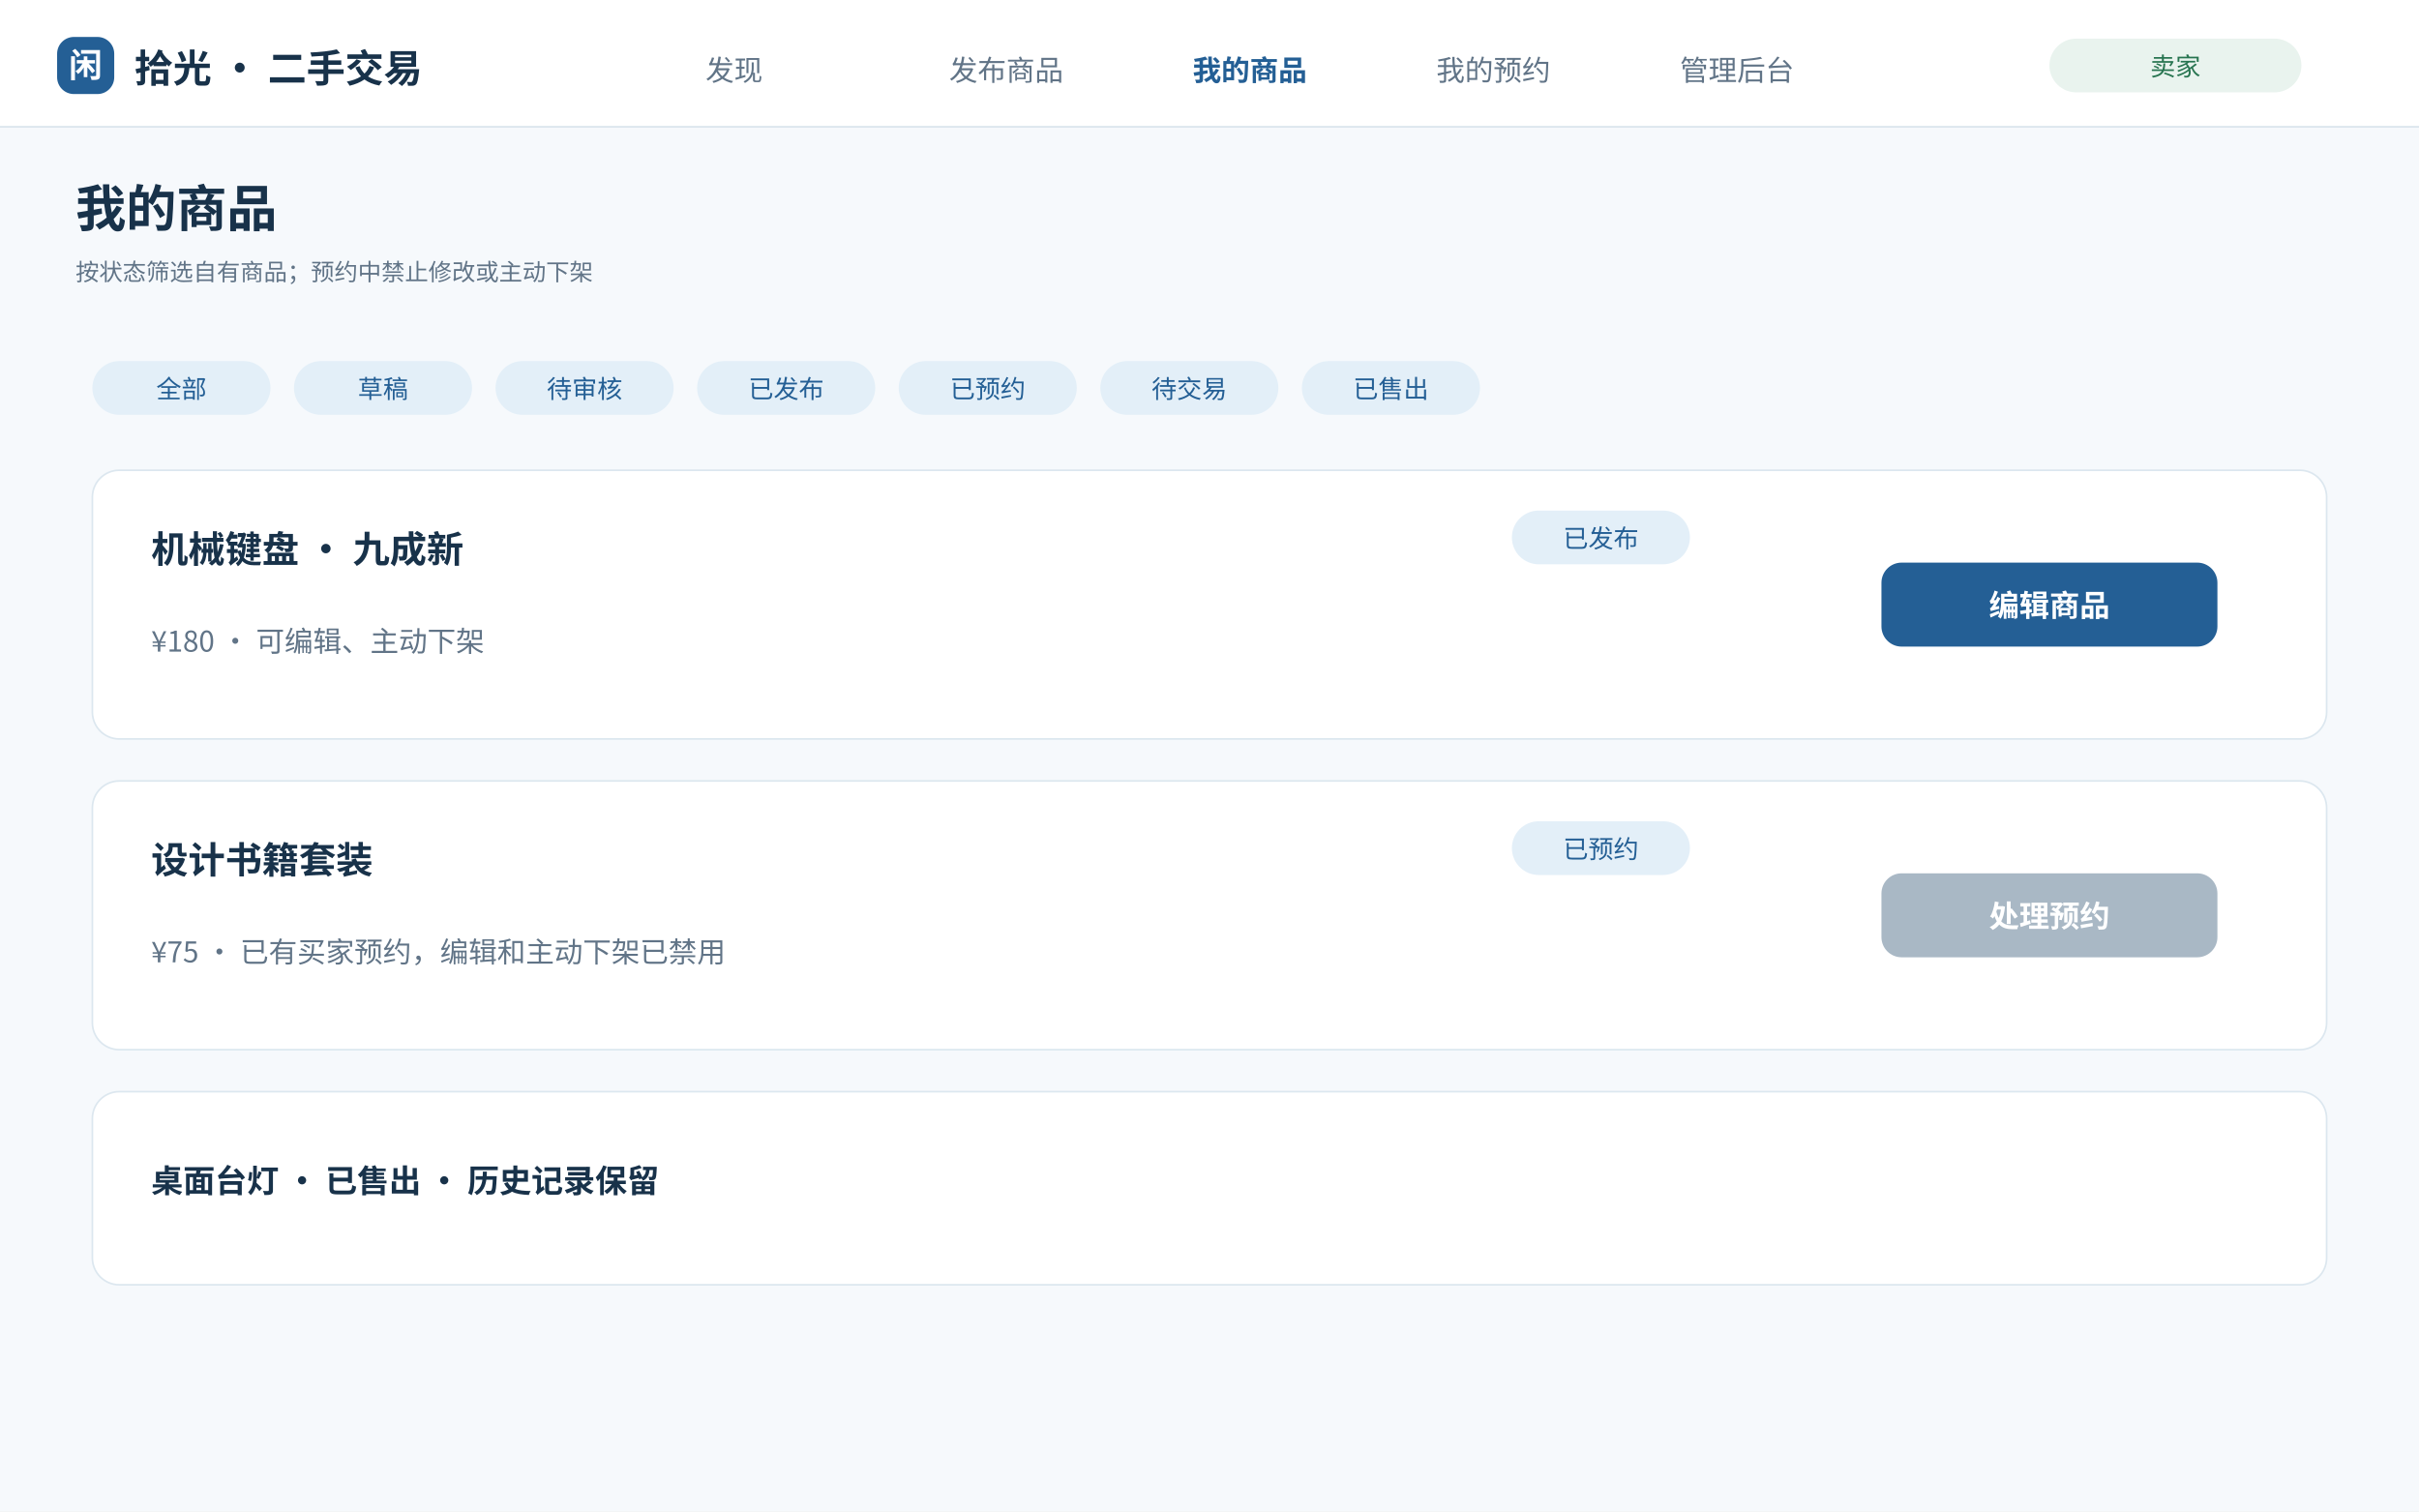
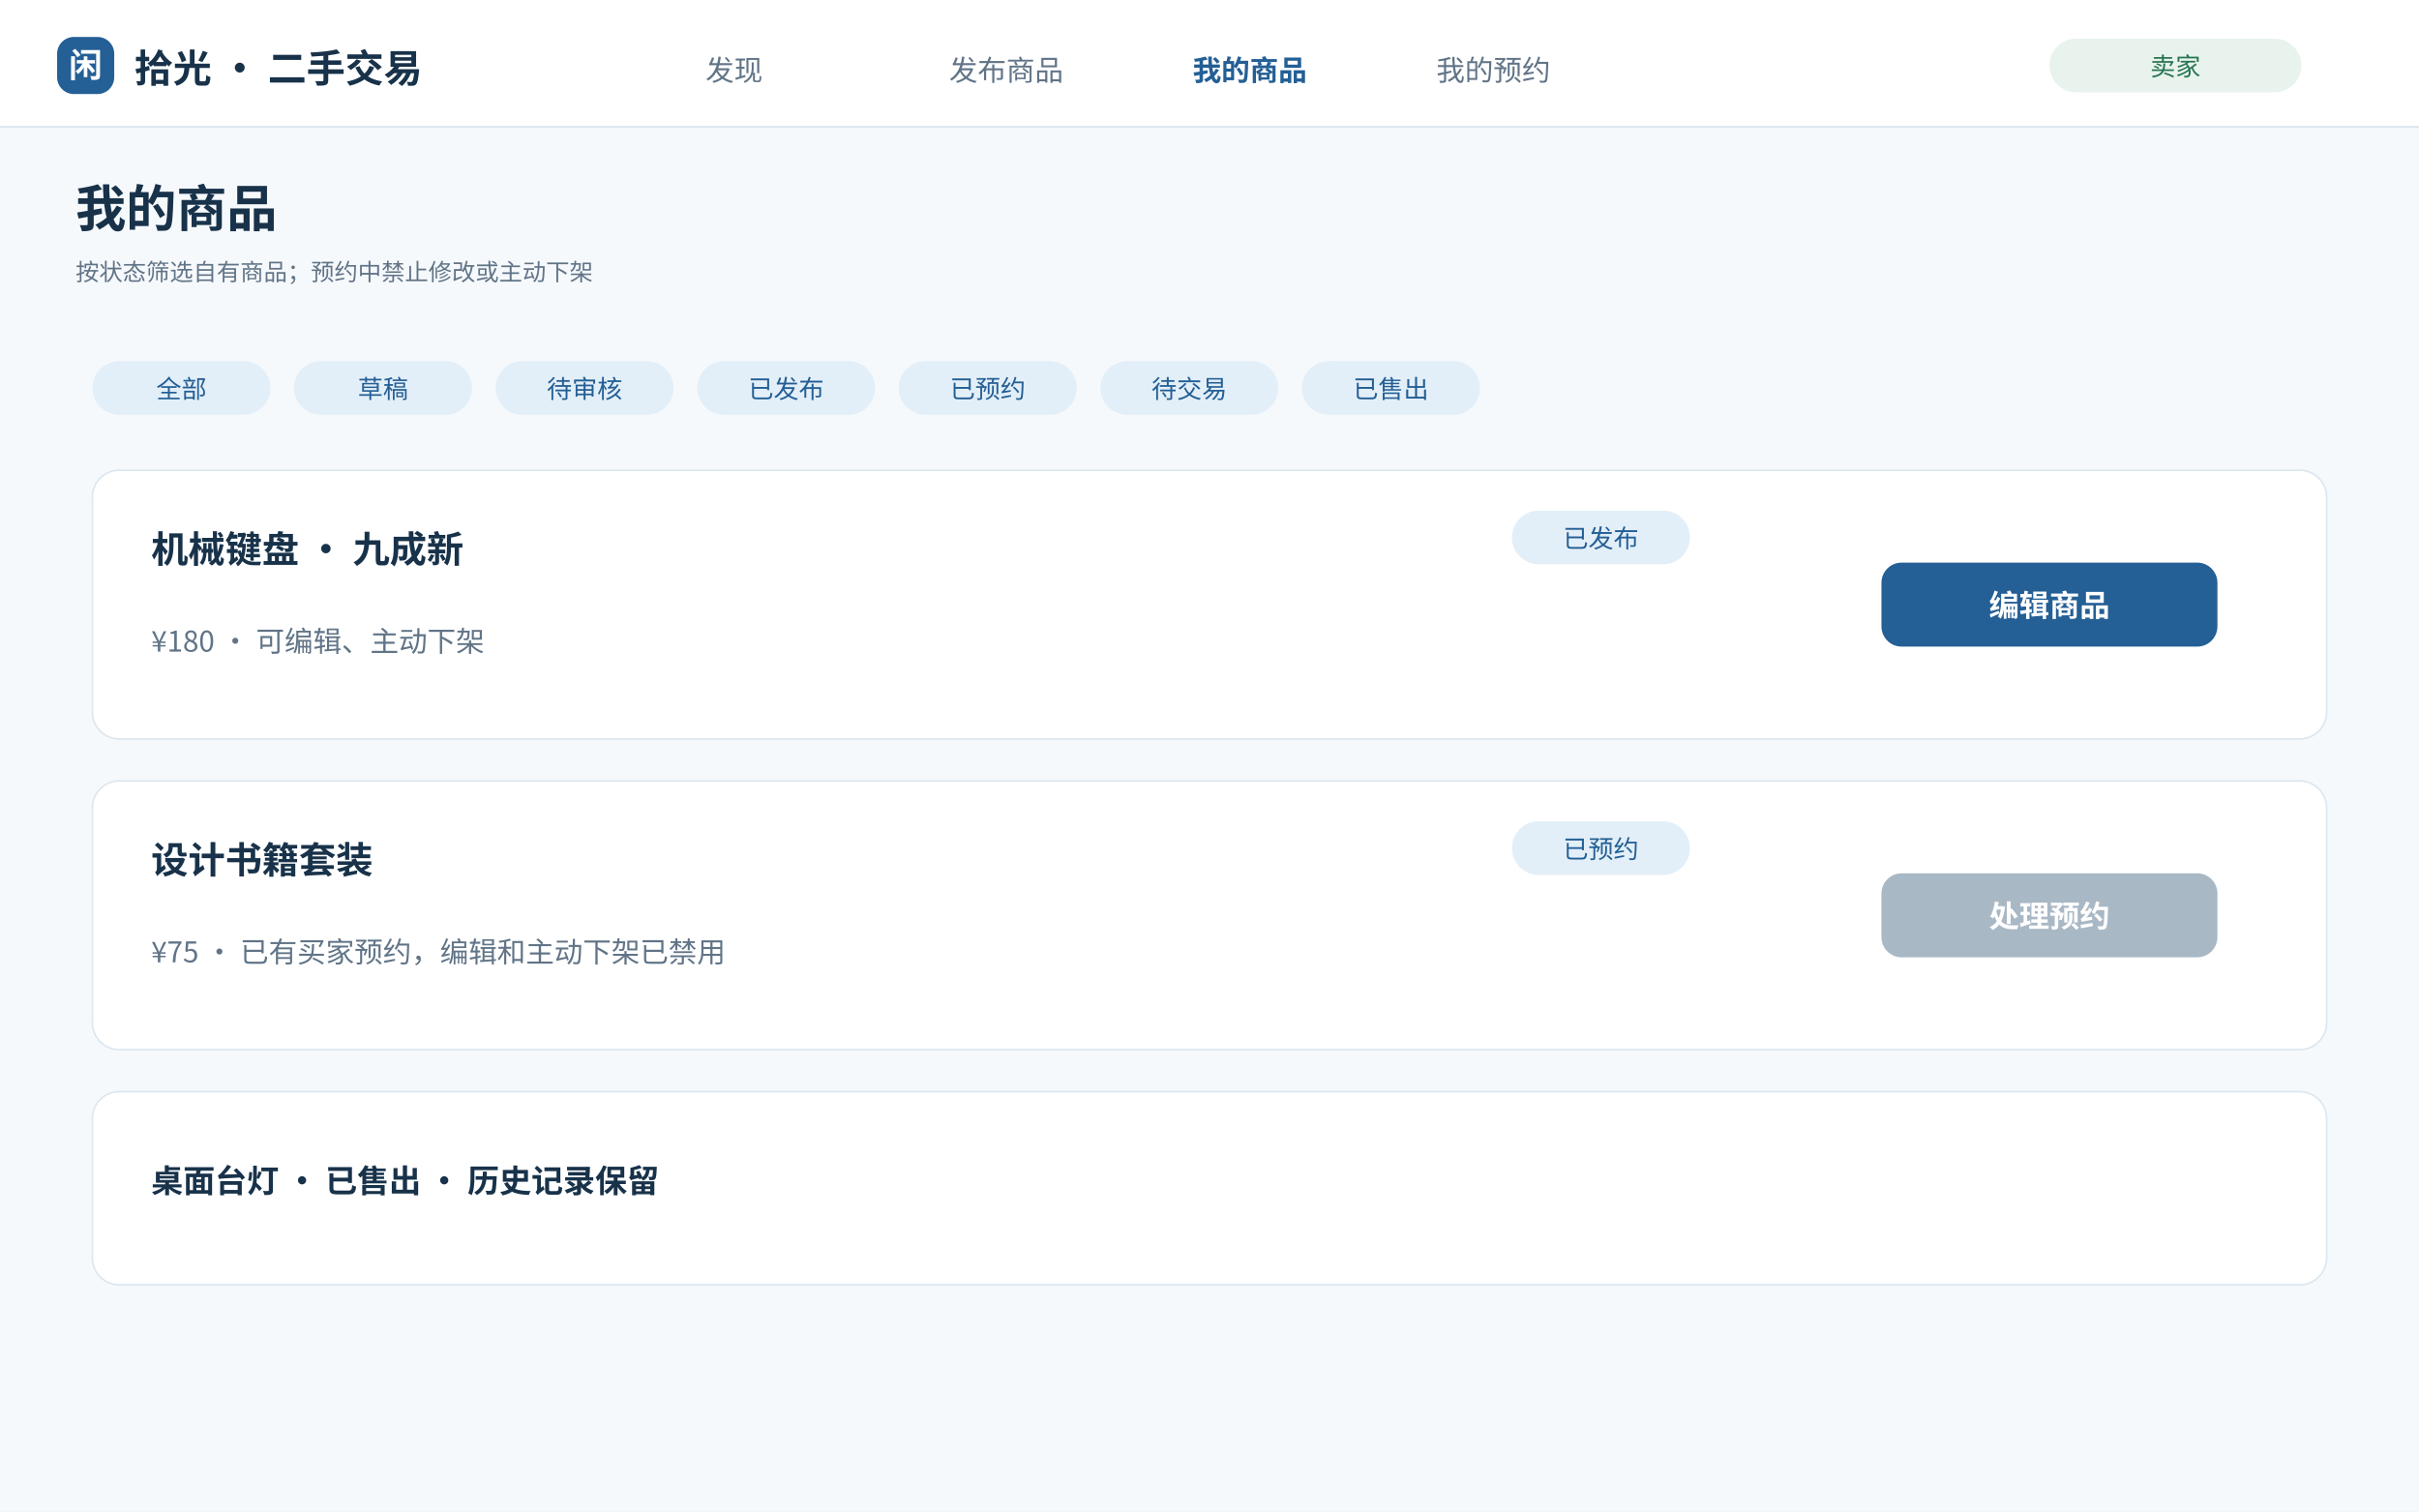
<svg xmlns="http://www.w3.org/2000/svg" width="1440" height="900" viewBox="0 0 1440 900">
  <rect x="0" y="0" width="1440" height="900" rx="0" fill="#F6F9FC" stroke="none" stroke-width="1" />
  <rect x="0" y="0" width="1440" height="76" rx="0" fill="#FFFFFF" stroke="none" stroke-width="1" />
  <rect x="0" y="75" width="1440" height="1" rx="0" fill="#D9E4EC" stroke="none" stroke-width="1" />
  <rect x="34" y="22" width="34" height="34" rx="10" fill="#245F95" stroke="none" stroke-width="1" />
  <text x="51" y="46" fill="#FFFFFF" font-family="Microsoft YaHei, Noto Sans CJK SC, sans-serif" font-size="20" font-weight="700" text-anchor="middle">闲</text>
  <text x="80" y="49" fill="#18324A" font-family="Microsoft YaHei, Noto Sans CJK SC, sans-serif" font-size="23" font-weight="700" text-anchor="start">拾光 · 二手交易</text>
  <text x="420" y="48" fill="#617487" font-family="Microsoft YaHei, Noto Sans CJK SC, sans-serif" font-size="17" font-weight="400" text-anchor="start">发现</text>
  <text x="565" y="48" fill="#617487" font-family="Microsoft YaHei, Noto Sans CJK SC, sans-serif" font-size="17" font-weight="400" text-anchor="start">发布商品</text>
  <text x="710" y="48" fill="#245F95" font-family="Microsoft YaHei, Noto Sans CJK SC, sans-serif" font-size="17" font-weight="600" text-anchor="start">我的商品</text>
  <text x="855" y="48" fill="#617487" font-family="Microsoft YaHei, Noto Sans CJK SC, sans-serif" font-size="17" font-weight="400" text-anchor="start">我的预约</text>
-   <text x="1000" y="48" fill="#617487" font-family="Microsoft YaHei, Noto Sans CJK SC, sans-serif" font-size="17" font-weight="400" text-anchor="start">管理后台</text>
  <rect x="1220" y="23" width="150" height="32" rx="16" fill="#E9F3EE" stroke="none" stroke-width="1" />
  <text x="1295.0" y="45" fill="#277450" font-family="Microsoft YaHei, Noto Sans CJK SC, sans-serif" font-size="15" font-weight="500" text-anchor="middle">卖家</text>
  <text x="45" y="135" fill="#18324A" font-family="Microsoft YaHei, Noto Sans CJK SC, sans-serif" font-size="30" font-weight="700" text-anchor="start">我的商品</text>
  <text x="45" y="167" fill="#617487" font-family="Microsoft YaHei, Noto Sans CJK SC, sans-serif" font-size="14" font-weight="400" text-anchor="start">按状态筛选自有商品；预约中禁止修改或主动下架</text>
  <rect x="55" y="215" width="106" height="32" rx="16" fill="#E3EFF8" stroke="none" stroke-width="1" />
  <text x="108.0" y="237" fill="#245F95" font-family="Microsoft YaHei, Noto Sans CJK SC, sans-serif" font-size="15" font-weight="500" text-anchor="middle">全部</text>
  <rect x="175" y="215" width="106" height="32" rx="16" fill="#E3EFF8" stroke="none" stroke-width="1" />
  <text x="228.0" y="237" fill="#245F95" font-family="Microsoft YaHei, Noto Sans CJK SC, sans-serif" font-size="15" font-weight="500" text-anchor="middle">草稿</text>
  <rect x="295" y="215" width="106" height="32" rx="16" fill="#E3EFF8" stroke="none" stroke-width="1" />
  <text x="348.0" y="237" fill="#245F95" font-family="Microsoft YaHei, Noto Sans CJK SC, sans-serif" font-size="15" font-weight="500" text-anchor="middle">待审核</text>
  <rect x="415" y="215" width="106" height="32" rx="16" fill="#E3EFF8" stroke="none" stroke-width="1" />
  <text x="468.0" y="237" fill="#245F95" font-family="Microsoft YaHei, Noto Sans CJK SC, sans-serif" font-size="15" font-weight="500" text-anchor="middle">已发布</text>
  <rect x="535" y="215" width="106" height="32" rx="16" fill="#E3EFF8" stroke="none" stroke-width="1" />
  <text x="588.0" y="237" fill="#245F95" font-family="Microsoft YaHei, Noto Sans CJK SC, sans-serif" font-size="15" font-weight="500" text-anchor="middle">已预约</text>
  <rect x="655" y="215" width="106" height="32" rx="16" fill="#E3EFF8" stroke="none" stroke-width="1" />
  <text x="708.0" y="237" fill="#245F95" font-family="Microsoft YaHei, Noto Sans CJK SC, sans-serif" font-size="15" font-weight="500" text-anchor="middle">待交易</text>
  <rect x="775" y="215" width="106" height="32" rx="16" fill="#E3EFF8" stroke="none" stroke-width="1" />
  <text x="828.0" y="237" fill="#245F95" font-family="Microsoft YaHei, Noto Sans CJK SC, sans-serif" font-size="15" font-weight="500" text-anchor="middle">已售出</text>
  <rect x="55" y="280" width="1330" height="160" rx="16" fill="#FFFFFF" stroke="#DCE7EF" stroke-width="1" />
  <text x="90" y="335" fill="#18324A" font-family="Microsoft YaHei, Noto Sans CJK SC, sans-serif" font-size="22" font-weight="700" text-anchor="start">机械键盘 · 九成新</text>
  <rect x="900" y="304" width="106" height="32" rx="16" fill="#E3EFF8" stroke="none" stroke-width="1" />
  <text x="953.0" y="326" fill="#245F95" font-family="Microsoft YaHei, Noto Sans CJK SC, sans-serif" font-size="15" font-weight="500" text-anchor="middle">已发布</text>
  <text x="90" y="388" fill="#617487" font-family="Microsoft YaHei, Noto Sans CJK SC, sans-serif" font-size="17" font-weight="400" text-anchor="start">¥180  ·  可编辑、主动下架</text>
  <rect x="1120" y="335" width="200" height="50" rx="12" fill="#245F95" stroke="none" stroke-width="1" />
  <text x="1220.0" y="367" fill="#FFFFFF" font-family="Microsoft YaHei, Noto Sans CJK SC, sans-serif" font-size="18" font-weight="600" text-anchor="middle">编辑商品</text>
  <rect x="55" y="465" width="1330" height="160" rx="16" fill="#FFFFFF" stroke="#DCE7EF" stroke-width="1" />
  <text x="90" y="520" fill="#18324A" font-family="Microsoft YaHei, Noto Sans CJK SC, sans-serif" font-size="22" font-weight="700" text-anchor="start">设计书籍套装</text>
  <rect x="900" y="489" width="106" height="32" rx="16" fill="#E3EFF8" stroke="none" stroke-width="1" />
  <text x="953.0" y="511" fill="#245F95" font-family="Microsoft YaHei, Noto Sans CJK SC, sans-serif" font-size="15" font-weight="500" text-anchor="middle">已预约</text>
  <text x="90" y="573" fill="#617487" font-family="Microsoft YaHei, Noto Sans CJK SC, sans-serif" font-size="17" font-weight="400" text-anchor="start">¥75  ·  已有买家预约，编辑和主动下架已禁用</text>
  <rect x="1120" y="520" width="200" height="50" rx="12" fill="#A9B8C5" stroke="none" stroke-width="1" />
  <text x="1220.0" y="552" fill="#FFFFFF" font-family="Microsoft YaHei, Noto Sans CJK SC, sans-serif" font-size="18" font-weight="600" text-anchor="middle">处理预约</text>
  <rect x="55" y="650" width="1330" height="115" rx="16" fill="#FFFFFF" stroke="#DCE7EF" stroke-width="1" />
  <text x="90" y="710" fill="#18324A" font-family="Microsoft YaHei, Noto Sans CJK SC, sans-serif" font-size="19" font-weight="600" text-anchor="start">桌面台灯  ·  已售出  ·  历史记录保留</text>
</svg>
